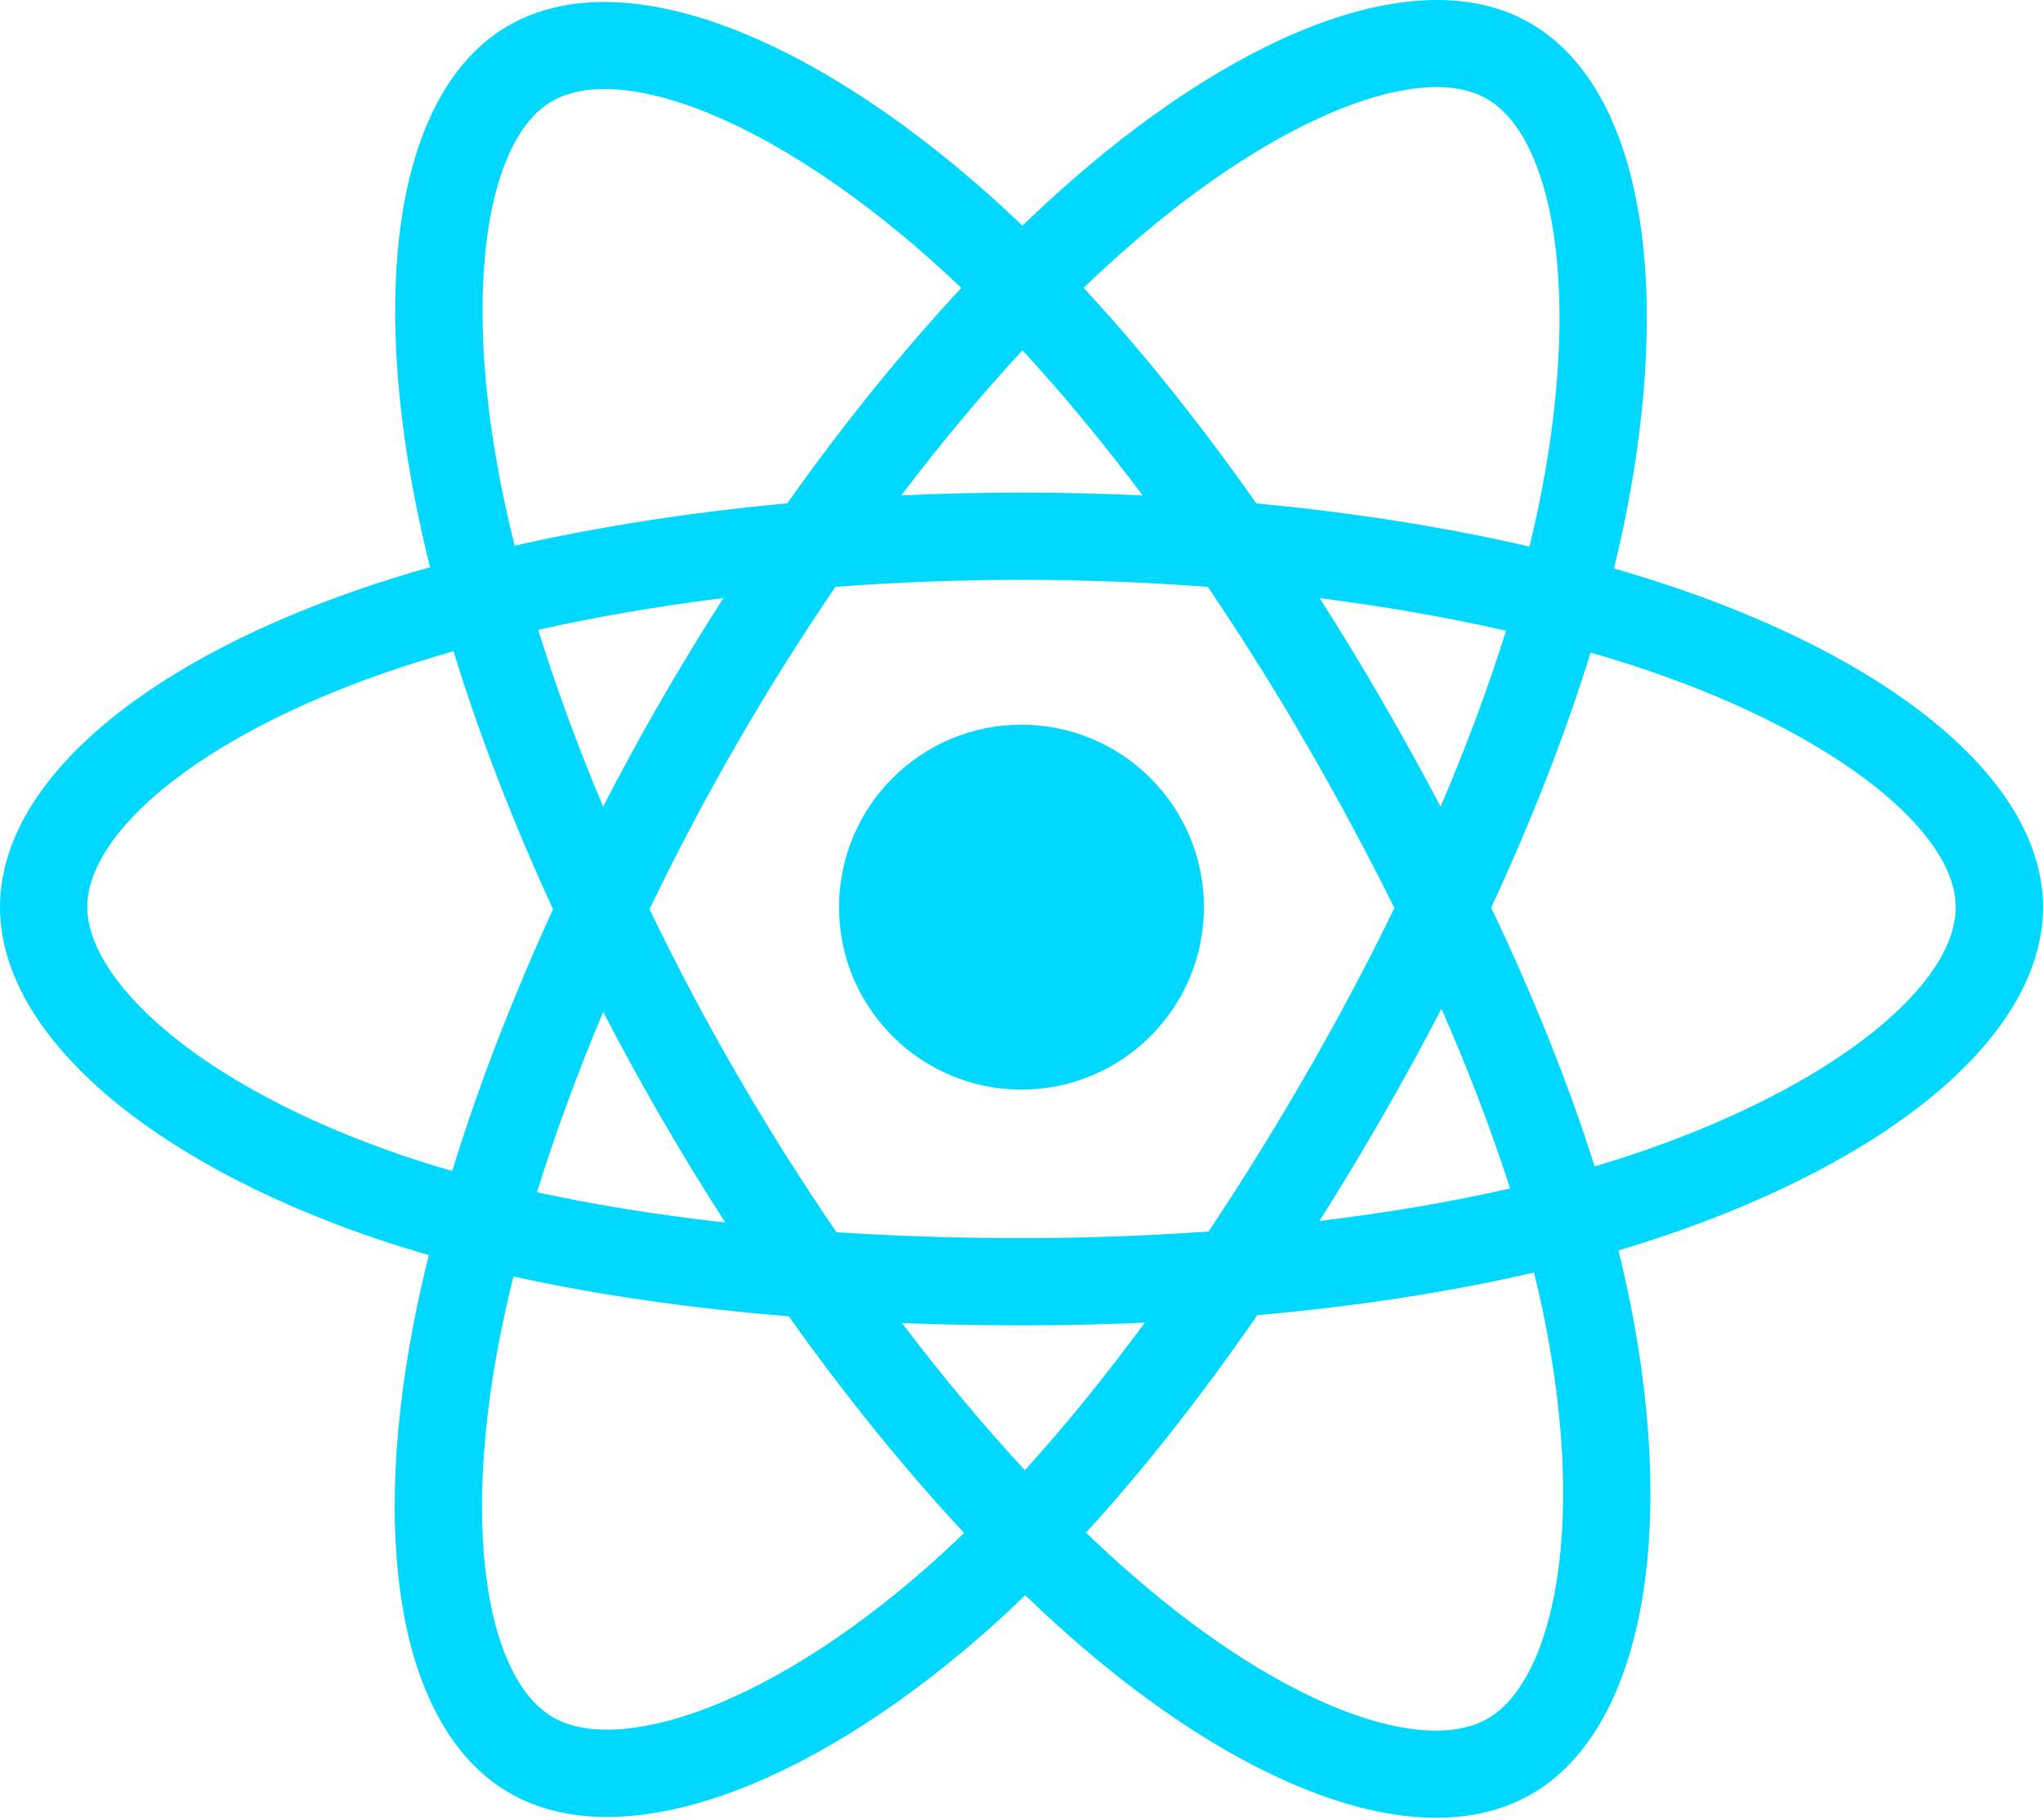
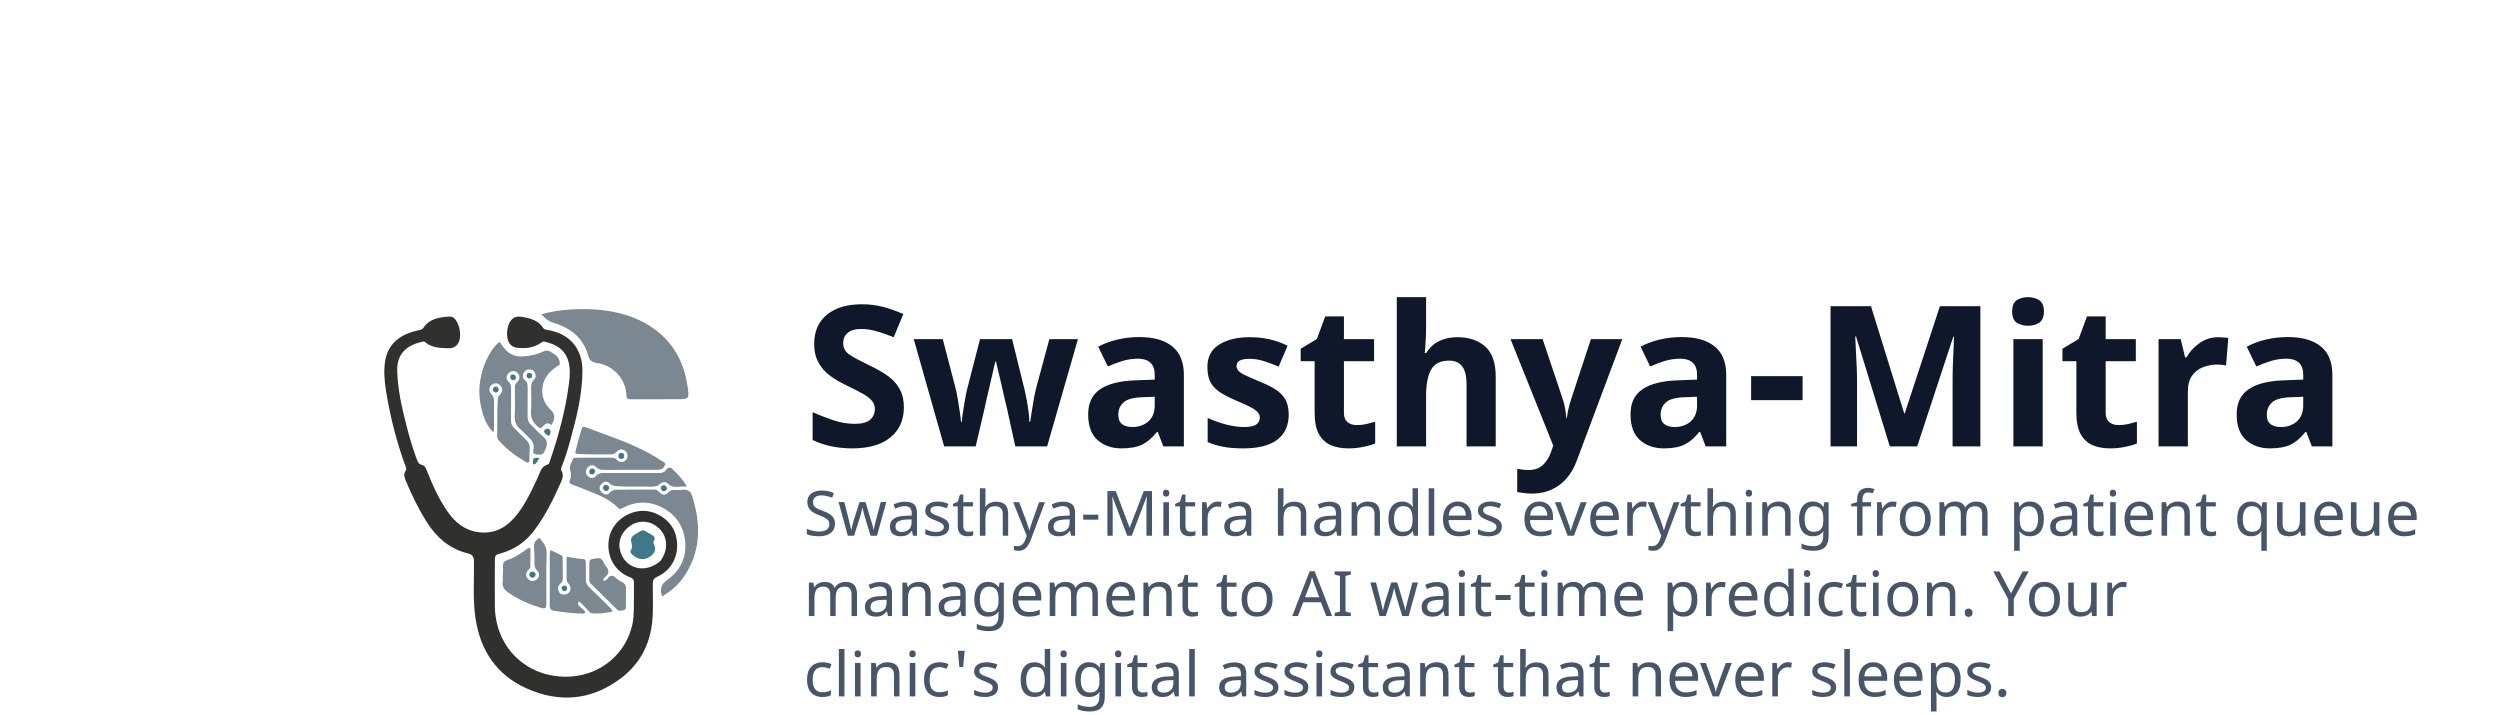
- <svg xmlns="http://www.w3.org/2000/svg" aria-hidden="true" role="img" class="iconify iconify--logos" width="35.93" height="32" preserveAspectRatio="xMidYMid meet" viewBox="0 0 256 228">
-   <path fill="#00D8FF" d="M210.483 73.824a171.49 171.49 0 0 0-8.24-2.597c.465-1.9.893-3.777 1.273-5.621c6.238-30.281 2.16-54.676-11.769-62.708c-13.355-7.7-35.196.329-57.254 19.526a171.23 171.23 0 0 0-6.375 5.848a155.866 155.866 0 0 0-4.241-3.917C100.759 3.829 77.587-4.822 63.673 3.233C50.33 10.957 46.379 33.89 51.995 62.588a170.974 170.974 0 0 0 1.892 8.48c-3.28.932-6.445 1.924-9.474 2.98C17.309 83.498 0 98.307 0 113.668c0 15.865 18.582 31.778 46.812 41.427a145.52 145.52 0 0 0 6.921 2.165a167.467 167.467 0 0 0-2.01 9.138c-5.354 28.2-1.173 50.591 12.134 58.266c13.744 7.926 36.812-.22 59.273-19.855a145.567 145.567 0 0 0 5.342-4.923a168.064 168.064 0 0 0 6.92 6.314c21.758 18.722 43.246 26.282 56.54 18.586c13.731-7.949 18.194-32.003 12.4-61.268a145.016 145.016 0 0 0-1.535-6.842c1.62-.48 3.21-.974 4.76-1.488c29.348-9.723 48.443-25.443 48.443-41.52c0-15.417-17.868-30.326-45.517-39.844Zm-6.365 70.984c-1.4.463-2.836.91-4.3 1.345c-3.24-10.257-7.612-21.163-12.963-32.432c5.106-11 9.31-21.767 12.459-31.957c2.619.758 5.16 1.557 7.61 2.4c23.69 8.156 38.14 20.213 38.14 29.504c0 9.896-15.606 22.743-40.946 31.14Zm-10.514 20.834c2.562 12.94 2.927 24.64 1.23 33.787c-1.524 8.219-4.59 13.698-8.382 15.893c-8.067 4.67-25.32-1.4-43.927-17.412a156.726 156.726 0 0 1-6.437-5.87c7.214-7.889 14.423-17.06 21.459-27.246c12.376-1.098 24.068-2.894 34.671-5.345a134.17 134.17 0 0 1 1.386 6.193ZM87.276 214.515c-7.882 2.783-14.16 2.863-17.955.675c-8.075-4.657-11.432-22.636-6.853-46.752a156.923 156.923 0 0 1 1.869-8.499c10.486 2.32 22.093 3.988 34.498 4.994c7.084 9.967 14.501 19.128 21.976 27.15a134.668 134.668 0 0 1-4.877 4.492c-9.933 8.682-19.886 14.842-28.658 17.94ZM50.35 144.747c-12.483-4.267-22.792-9.812-29.858-15.863c-6.35-5.437-9.555-10.836-9.555-15.216c0-9.322 13.897-21.212 37.076-29.293c2.813-.98 5.757-1.905 8.812-2.773c3.204 10.42 7.406 21.315 12.477 32.332c-5.137 11.18-9.399 22.249-12.634 32.792a134.718 134.718 0 0 1-6.318-1.979Zm12.378-84.26c-4.811-24.587-1.616-43.134 6.425-47.789c8.564-4.958 27.502 2.111 47.463 19.835a144.318 144.318 0 0 1 3.841 3.545c-7.438 7.987-14.787 17.08-21.808 26.988c-12.04 1.116-23.565 2.908-34.161 5.309a160.342 160.342 0 0 1-1.76-7.887Zm110.427 27.268a347.8 347.8 0 0 0-7.785-12.803c8.168 1.033 15.994 2.404 23.343 4.08c-2.206 7.072-4.956 14.465-8.193 22.045a381.151 381.151 0 0 0-7.365-13.322Zm-45.032-43.861c5.044 5.465 10.096 11.566 15.065 18.186a322.04 322.04 0 0 0-30.257-.006c4.974-6.559 10.069-12.652 15.192-18.18ZM82.802 87.83a323.167 323.167 0 0 0-7.227 13.238c-3.184-7.553-5.909-14.98-8.134-22.152c7.304-1.634 15.093-2.97 23.209-3.984a321.524 321.524 0 0 0-7.848 12.897Zm8.081 65.352c-8.385-.936-16.291-2.203-23.593-3.793c2.26-7.3 5.045-14.885 8.298-22.6a321.187 321.187 0 0 0 7.257 13.246c2.594 4.48 5.28 8.868 8.038 13.147Zm37.542 31.03c-5.184-5.592-10.354-11.779-15.403-18.433c4.902.192 9.899.29 14.978.29c5.218 0 10.376-.117 15.453-.343c-4.985 6.774-10.018 12.97-15.028 18.486Zm52.198-57.817c3.422 7.8 6.306 15.345 8.596 22.52c-7.422 1.694-15.436 3.058-23.88 4.071a382.417 382.417 0 0 0 7.859-13.026a347.403 347.403 0 0 0 7.425-13.565Zm-16.898 8.101a358.557 358.557 0 0 1-12.281 19.815a329.4 329.4 0 0 1-23.444.823c-7.967 0-15.716-.248-23.178-.732a310.202 310.202 0 0 1-12.513-19.846h.001a307.41 307.41 0 0 1-10.923-20.627a310.278 310.278 0 0 1 10.89-20.637l-.001.001a307.318 307.318 0 0 1 12.413-19.761c7.613-.576 15.42-.876 23.31-.876H128c7.926 0 15.743.303 23.354.883a329.357 329.357 0 0 1 12.335 19.695a358.489 358.489 0 0 1 11.036 20.54a329.472 329.472 0 0 1-11 20.722Zm22.56-122.124c8.572 4.944 11.906 24.881 6.52 51.026c-.344 1.668-.73 3.367-1.15 5.09c-10.622-2.452-22.155-4.275-34.23-5.408c-7.034-10.017-14.323-19.124-21.64-27.008a160.789 160.789 0 0 1 5.888-5.4c18.9-16.447 36.564-22.941 44.612-18.3ZM128 90.808c12.625 0 22.86 10.235 22.86 22.86s-10.235 22.86-22.86 22.86s-22.86-10.235-22.86-22.86s10.235-22.86 22.86-22.86Z" />
+ <svg xmlns="http://www.w3.org/2000/svg" width="280" height="80" viewBox="0 0 280 80" fill="none" role="img" aria-labelledby="logoTitle logoDesc">
+   <rect width="580" height="500" rx="12" fill="none" />
+   <g transform="translate(10 4) scale(0.1)">
+     <path fill="#30312fff" opacity="1" stroke="none" d="M610.031,628 C610.035,622.502 609.93,617.499 610.077,612.505 C610.169,609.38 608.944,607.774 605.947,606.651 C588.815,600.232 579.435,584.029 581.733,565.242 C583.816,548.212 597.915,535.13 615.274,532.474 C632.085,529.902 651.969,541.58 656.741,558.909 C662.226,578.823 654.052,597.864 635.889,606.074 C632.186,607.747 631.181,609.801 631.13,613.606 C630.942,627.756 631.93,641.919 630.528,656.06 C627.919,682.356 616.262,703.972 595.323,719.716 C562.817,744.157 527.08,747.604 490.205,731.199 C456.287,716.11 437.925,688.73 432.531,652.247 C429.416,631.181 431.058,610.009 430.838,588.887 C430.78,583.306 429.002,581.032 423.735,579.729 C403.722,574.778 389.214,562.258 378.342,545.227 C368.729,530.166 361.002,514.114 354.143,497.635 C352.672,494.101 351.928,490.608 354.387,487.197 C355.552,485.581 354.91,484.097 354.316,482.49 C344.121,454.923 336.947,426.57 332.322,397.559 C330.585,386.665 329.606,375.679 331.301,364.745 C334.025,347.18 345.168,336.949 361.544,331.736 C364.39,330.83 367.346,330.269 370.251,329.551 C371.899,329.144 373.346,328.522 374.362,326.991 C381.268,316.584 392.324,315.328 403.265,314.544 C407.482,314.242 410.486,317.642 412.308,321.476 C414.639,326.38 415.578,331.559 415.291,337.007 C414.882,344.776 410.179,350.261 402.404,350.032 C393.367,349.767 383.968,349.787 376.399,343.343 C375.429,342.517 374.377,342.377 373.141,342.664 C357.044,346.404 344.215,354.827 344.879,375.602 C345.531,396.034 349.888,415.85 354.963,435.513 C358.454,449.037 362.203,462.51 367.249,475.576 C368.204,478.05 369.352,479.88 372.204,480.514 C375.953,481.347 377.109,484.623 378.347,487.787 C384.489,503.486 391.487,518.773 401.108,532.694 C409.431,544.737 419.878,553.674 435.071,555.916 C452.05,558.42 465.408,552.041 476.274,539.613 C487.827,526.399 494.843,510.472 502.285,494.824 C504.999,489.117 506.017,482.134 513.703,480.125 C515.257,479.719 515.5,477.447 516.039,475.881 C525.927,447.179 533.713,417.951 537.463,387.771 C538.282,381.18 538.604,374.373 537.348,367.831 C534.411,352.536 524.078,345.868 509.758,342.574 C508.287,342.235 507.292,342.931 506.15,343.744 C497.809,349.681 488.357,350.718 478.576,349.381 C473.051,348.625 469.878,344.946 468.53,339.559 C467.27,334.523 467.871,329.584 469.304,324.766 C471.606,317.033 476.904,313.366 484.854,314.865 C493.841,316.56 502.907,318.646 508.38,327.299 C509.568,329.177 511.76,329.283 513.708,329.615 C538.123,333.778 552.414,350.546 552.329,375.368 C552.239,401.591 545.885,426.781 539.067,451.849 C536.23,462.283 533.11,472.653 529.112,482.725 C528.48,484.316 528.021,485.868 528.959,487.512 C531.274,491.567 530.314,495.421 528.546,499.435 C520.138,518.527 510.963,537.205 498.416,553.98 C489.063,566.484 476.879,575.132 461.766,579.478 C454.28,581.63 454.261,581.657 454.251,589.24 C454.229,605.903 454.035,622.568 454.27,639.228 C454.938,686.668 492.044,720.786 539.427,717.714 C573.151,715.527 600.963,692.142 608.141,659.847 C610.438,649.514 609.769,638.972 610.031,628 M639.72,588.193 C649.966,574.159 647.558,557.401 634.014,548.491 C625.48,542.877 614.651,542.899 606.292,548.548 C596.589,555.104 592.066,565.187 594.242,575.408 C598.788,596.753 622.216,603.678 639.72,588.193 z" />
+     <path fill="#00192b84" opacity="1" stroke="none" d="M568.904,306.762 C590.713,308.714 610.965,313.957 629.131,325.916 C653.602,342.026 666.288,365.277 670.214,393.711 C672.052,407.019 671.721,407.088 658.391,407.117 C641.226,407.153 624.059,407.084 606.894,407.212 C603.265,407.239 601.674,406.495 601.532,402.267 C600.936,384.442 586.742,369.065 568.284,366.454 C562.677,365.661 560.226,363.566 558.679,357.976 C553.117,337.883 538.425,326.951 519.268,321.3 C514.167,319.795 510.713,316.589 506.242,312.036 C527.277,306.141 547.764,305.508 568.904,306.762 z" />
+     <path fill="#00192b84" opacity="1" stroke="none" d="M636.599,504.039 C631.004,505.693 625.64,504.969 620.337,504.976 C610.846,504.99 601.352,505.219 591.856,504.592 C588.255,504.354 585.211,503.857 582.427,501.195 C579.502,498.4 576.252,499.258 573.638,502.104 C571.2,504.757 570.651,507.659 573.209,510.596 C575.814,513.59 579.712,515.327 582.346,512.311 C586.972,507.013 592.671,508.659 597.994,508.504 C609.646,508.165 621.316,508.449 632.977,508.378 C634.968,508.366 636.281,508.868 637.649,510.481 C641.348,514.843 645.276,515.055 649.118,511.017 C650.828,509.22 652.572,508.678 654.83,508.71 C657.995,508.754 661.21,509.028 664.319,508.596 C670.341,507.76 673.615,510.408 675.349,515.938 C685.349,547.806 685.173,578.558 665.191,607.021 C659.015,615.819 650.771,622.438 641.526,628.107 C638.71,619.358 640.521,614.482 647.222,609.654 C661.908,599.074 669.131,584.448 667.407,566.538 C665.632,548.087 655.666,534.589 638.559,526.96 C624.909,520.872 611.352,521.762 598.109,528.552 C596.255,529.503 594.503,531.051 592.324,528.802 C582.87,519.05 570.482,514.393 558.27,509.471 C552.555,507.167 546.828,504.88 541.027,502.806 C538.069,501.749 536.867,500.306 538.416,497.264 C540.112,493.933 539.79,490.57 538.684,487.08 C537.115,482.126 540.123,478.094 541.903,473.893 C542.569,472.321 544.5,472.63 545.966,472.627 C559.131,472.603 572.297,472.66 585.463,472.587 C587.867,472.574 589.432,473.64 591.088,475.213 C594.239,478.207 598.129,478.141 600.863,475.374 C603.461,472.744 603.365,468.038 600.66,465.433 C597.759,462.641 594.009,462.571 590.919,465.814 C588.902,467.929 586.832,468.94 583.957,468.92 C571.796,468.837 559.631,469.16 547.48,468.37 C546.486,468.305 545.465,468.333 544.275,467.008 C546.228,458.004 548.883,448.8 551.753,439.653 C552.355,437.733 553.892,437.769 555.432,438.357 C584.639,449.515 614.829,458.459 641.106,476.228 C642.753,477.342 645.782,477.977 644.857,480.76 C643.955,483.472 641.865,485.62 638.699,485.96 C636.717,486.173 634.707,486.171 632.709,486.173 C613.877,486.193 595.044,486.153 576.212,486.238 C572.921,486.253 570.235,485.793 567.706,483.19 C564.949,480.352 561.406,480.314 558.404,483.354 C555.605,486.189 555.521,490.788 558.282,493.23 C561.373,495.962 564.956,496.181 567.603,493.055 C570.13,490.072 573.021,489.716 576.459,489.724 C596.791,489.772 617.124,489.667 637.456,489.777 C641.029,489.797 644.022,489.223 646.193,486.166 C648.429,483.018 650.745,482.901 653.54,485.707 C659.024,491.213 664.723,496.513 669.258,504.999 C661.383,503.928 654.436,507.937 648.178,501.875 C644.922,498.721 641.163,499.597 636.599,504.039 z" />
+     <path fill="#00192b84" opacity="1" stroke="none" d="M492.899,476.807 C491.299,479.237 489.818,477.816 488.47,477.045 C477.705,470.889 467.937,463.451 459.507,454.315 C458.017,452.699 456.775,451.027 456.854,448.614 C457.298,434.968 456.5,421.302 457.528,407.66 C457.696,405.426 458.137,403.676 459.923,401.981 C463.382,398.7 463.269,394.484 460.144,391.411 C457.356,388.671 453.097,388.661 450.233,391.387 C447.446,394.04 447.291,398.543 450.488,401.636 C452.802,403.874 453.32,406.261 453.298,409.216 C453.223,419.377 453.3,429.538 453.29,439.699 C453.289,441.158 453.127,442.616 452.436,444.25 C443.105,434.582 439.817,422.346 437.735,409.647 C433.374,383.042 446.143,353.775 458.88,343.221 C459.864,343.194 460.365,343.898 460.803,344.593 C468.967,357.541 477.312,361.172 492.869,358.381 C498.274,357.411 503.569,356.141 508.559,353.6 C513.853,350.904 517.792,354.735 521.704,357.322 C525.039,359.527 526.711,363.088 527.032,367.079 C527.202,369.189 525.065,369.531 523.748,370.415 C513.628,377.203 506.851,385.953 507.326,398.815 C507.609,406.466 510.625,413.002 516.142,418.32 C521.86,423.832 522.311,428.587 517.491,436.122 C513.789,432.59 510.87,434.199 508.15,437.599 C506.226,440.004 504.503,439.956 502.012,437.659 C496.828,432.88 493.988,427.78 494.696,420.286 C495.475,412.032 494.913,403.645 494.822,395.317 C494.781,391.584 494.939,388.176 498.113,385.363 C500.448,383.293 500.398,380.187 499.102,377.469 C497.854,374.854 495.381,373.519 492.546,373.702 C489.291,373.912 487.074,375.824 485.915,378.965 C484.909,381.69 485.57,384.116 487.732,385.683 C490.762,387.88 490.995,390.786 490.975,394.055 C490.912,404.882 491.04,415.711 490.915,426.537 C490.871,430.259 491.786,433.189 494.682,435.794 C499.258,439.91 503.112,444.883 507.92,448.67 C513.057,452.717 513.456,456.933 511.188,462.554 C508.637,468.876 507.741,469.651 500.944,468.956 C498.06,468.66 496.568,467.513 497.297,464.45 C498.709,458.518 496.88,453.868 492.204,449.947 C488.9,447.176 486.296,443.559 482.941,440.864 C477.981,436.878 476.141,432.227 476.503,425.77 C477.089,415.309 476.703,404.79 476.629,394.296 C476.612,391.831 477.108,389.949 479.128,388.182 C482.465,385.261 482.596,380.929 479.926,378.045 C477.145,375.039 473.154,374.815 470.143,377.495 C466.68,380.577 466.389,384.432 469.921,387.918 C471.95,389.92 472.404,392.001 472.39,394.599 C472.326,406.593 472.525,418.59 472.262,430.578 C472.177,434.478 473.514,437.206 476.197,439.761 C480.777,444.123 485.1,448.755 489.704,453.09 C492.337,455.57 493.478,458.337 493.274,461.95 C493.001,466.768 493.072,471.606 492.899,476.807 z" />
+     <path fill="#00192b84" opacity="1" stroke="none" d="M556.024,588.427 C556.132,595.538 556.289,602.199 556.147,608.852 C556.07,612.454 557.256,615.167 559.86,617.664 C567.785,625.262 575.526,633.052 583.37,640.735 C584.445,641.789 585.545,642.758 585.928,645.026 C578.218,646.562 570.605,647.8 562.894,646.762 C560.093,646.385 558.672,643.174 556.545,641.343 C553.681,638.877 551.625,635.524 548.286,633.486 C546.69,636.451 546.93,637.116 550.327,640.237 C552.222,641.978 554.776,643.176 555.395,645.964 C554.497,647.635 553.017,647.247 551.778,647.21 C541.294,646.898 530.891,645.751 520.541,644.069 C517.337,643.548 515.661,642.175 515.687,638.502 C515.826,619.028 515.734,599.553 515.735,580.078 C515.735,578.933 515.622,577.735 516.95,576.204 C520.863,578.098 524.996,580.006 529.031,582.104 C530.366,582.799 530.207,584.384 530.212,585.718 C530.241,593.208 530.203,600.699 530.318,608.188 C530.354,610.587 529.379,612.121 527.607,613.686 C524.399,616.519 524.216,621.01 526.801,623.945 C528.881,626.306 533.764,626.558 536.429,624.442 C539.366,622.11 540.004,617.076 537.073,614.204 C534.722,611.901 534.476,609.544 534.539,606.611 C534.697,599.167 534.591,591.718 534.591,583.546 C541.541,584.967 547.896,585.827 554.295,586.3 C554.885,586.343 555.399,587.392 556.024,588.427 z" />
+     <path fill="#00192b84" opacity="1" stroke="none" d="M463.105,606.022 C463.221,601.874 463.686,598.184 463.367,594.564 C462.988,590.274 464.751,588.299 468.69,587.046 C476.226,584.648 482.723,580.212 489.143,575.705 C490.436,574.798 491.41,573.159 494.092,573.72 C494.092,580.818 494.141,588.04 494.05,595.26 C494.032,596.697 492.49,597.327 491.624,598.308 C488.62,601.709 488.57,605.67 491.483,608.544 C494.278,611.302 498.661,611.42 501.402,608.811 C504.386,605.971 504.62,601.711 501.313,598.636 C499.064,596.544 498.619,594.362 498.614,591.579 C498.603,585.259 498.596,578.921 498.119,572.626 C497.75,567.761 500.095,564.89 504.074,562.286 C508.354,567.595 512.576,572.15 512.275,580.035 C511.556,598.828 511.876,617.664 511.951,636.482 C511.968,640.733 510.827,642.248 506.394,640.923 C493.39,637.039 481.076,631.843 469.831,624.074 C465.019,620.75 461.943,617.163 463.08,611 C463.347,609.551 463.112,608.01 463.105,606.022 z" />
+     <path fill="#00192b84" opacity="1" stroke="none" d="M601.034,620.295 C601.044,626.582 601.078,632.404 601.047,638.226 C601.036,640.168 601.467,642.505 598.793,643.119 C596.296,643.691 593.656,645.171 591.262,642.816 C581.425,633.136 571.599,623.445 561.771,613.755 C560.518,612.519 559.95,610.971 559.954,609.248 C559.972,602.927 560.051,596.608 560.066,590.288 C560.072,587.415 561.533,586.251 564.308,585.857 C573.42,584.561 573.409,584.487 577.693,592.908 C577.844,593.204 577.964,593.539 578.187,593.772 C582.821,598.604 582.427,602.948 577.057,606.965 C576.192,607.613 575.393,608.644 575.903,610.252 C578.019,611.041 579.35,609.358 580.27,608.095 C583.589,603.536 586.685,604.11 590.329,607.724 C592.066,609.446 594.279,610.85 596.517,611.867 C600.099,613.496 601.429,616.097 601.034,620.295 z" />
+     <path fill="#155a6fd0" opacity="1" stroke="none" d="M510.593,445.511 C508.651,443.447 509.181,442.023 511.045,440.767 C512.659,439.68 514.26,439.769 515.565,441.098 C517.885,443.461 515.817,445.589 515.556,447.631 C512.956,448.462 512.065,446.775 510.593,445.511 z" />
+     <path fill="#155a6fd0" opacity="1" stroke="none" d="M499.368,605.403 C497.294,607.698 495.392,607.519 493.631,605.67 C492.645,604.634 492.454,603.22 493.197,602.007 C494.142,600.463 495.679,599.821 497.447,600.442 C499.673,601.224 500.541,602.76 499.368,605.403 z" />
+     <path fill="#155a6fd0" opacity="1" stroke="none" d="M576.896,509.396 C575.12,507.455 574.594,505.629 576.5,503.964 C577.685,502.93 579.203,502.667 580.619,503.69 C581.964,504.661 582.511,506.048 581.947,507.61 C581.123,509.89 579.468,510.554 576.896,509.396 z" />
+     <path fill="#155a6fd0" opacity="1" stroke="none" d="M594.586,467.234 C597.567,466.865 599.106,468.001 599.17,470.695 C599.211,472.367 598.294,473.54 596.666,473.979 C595.235,474.366 593.914,473.867 593.194,472.647 C592.037,470.688 592.365,468.838 594.586,467.234 z" />
+     <path fill="#155a6fd0" opacity="1" stroke="none" d="M646.44,504.956 C647.494,507.49 646.84,509.177 644.636,509.996 C643.119,510.56 641.73,510.036 640.813,508.614 C639.914,507.219 639.842,505.669 641.005,504.544 C642.641,502.96 644.513,503.045 646.44,504.956 z" />
+     <path fill="#155a6fd0" opacity="1" stroke="none" d="M452.877,393.903 C455.312,392.224 457.004,392.968 458.127,394.985 C458.81,396.212 458.539,397.609 457.533,398.682 C456.493,399.79 455.152,399.973 453.896,399.227 C451.87,398.023 451.294,396.309 452.877,393.903 z" />
+     <path fill="#155a6fd0" opacity="1" stroke="none" d="M499.703,479.681 C496.789,481.082 496.913,479.077 496.927,477.527 C496.944,475.642 496.524,473.296 499.271,472.865 C500.791,472.626 502.488,472.155 504.096,473.61 C502.702,475.552 501.318,477.481 499.703,479.681 z" />
+     <path fill="#155a6fd0" opacity="1" stroke="none" d="M474.208,385.842 C471.579,384.856 471.04,383.081 471.775,380.972 C472.267,379.556 473.626,379.179 475.036,379.391 C476.717,379.645 477.684,380.77 477.822,382.385 C478.014,384.627 476.626,385.618 474.208,385.842 z" />
+     <path fill="#155a6fd0" opacity="1" stroke="none" d="M560.325,486.303 C562.228,484.327 564.057,484.181 565.674,485.899 C566.786,487.08 566.674,488.624 565.754,489.969 C564.93,491.175 563.63,491.616 562.296,491.261 C559.865,490.613 559.512,488.809 560.325,486.303 z" />
+     <path fill="#155a6fd0" opacity="1" stroke="none" d="M492.145,383.853 C489.551,382.631 489.136,380.867 490.267,378.829 C491.005,377.499 492.429,377.439 493.781,377.787 C495.23,378.16 496.053,379.201 496.02,380.665 C495.97,382.851 494.688,383.911 492.145,383.853 z" />
+     <path fill="#155a6fd0" opacity="1" stroke="none" d="M529.01,619.74 C528.775,617.125 529.902,615.962 532.04,615.844 C533.481,615.764 534.6,616.453 535.014,617.89 C535.46,619.444 535.145,620.9 533.64,621.701 C531.671,622.749 530.212,621.881 529.01,619.74 z" />
+     <path fill="#155a6fd0" opacity="1" stroke="none" d="M633.214,577.905 C627.033,587.754 615.689,588.916 607.846,580.868 C606.603,579.593 605.559,577.784 606.472,576.39 C608.654,573.059 607.765,569.942 606.955,566.547 C606.182,563.305 607.653,560.655 610.445,558.895 C612.836,557.388 615.348,556.073 617.782,554.632 C619.375,553.688 620.826,553.707 622.442,554.718 C624.692,556.125 627.051,557.365 629.403,558.6 C632.599,560.279 634.645,562.388 632.201,566.083 C631.252,567.518 631.942,568.593 632.55,569.767 C633.841,572.257 633.939,574.86 633.214,577.905 z" />
+   </g>
+   <text x="90" y="50" font-family="'Noto Sans Devanagari', 'Mangal', 'Noto Sans Bengali', 'Noto Sans', sans-serif" font-size="22" font-weight="700" fill="#0F172A">
+     Swasthya-Mitra
+   </text>
+   <text x="90" y="60" font-family="'Noto Sans Devanagari', 'Mangal', 'Noto Sans Bengali', 'Noto Sans', sans-serif" font-size="7" fill="#475569">
+     <tspan x="90" dy="0">
+       Swasthya-Mitra handles everything from patient queue
+     </tspan>
+     <tspan x="90" dy="9">
+       management to AI wait-time prediction. Your
+     </tspan>
+     <tspan x="90" dy="9">
+       clinic's digital assistant that never sleeps.
+     </tspan>
+   </text>
</svg>
